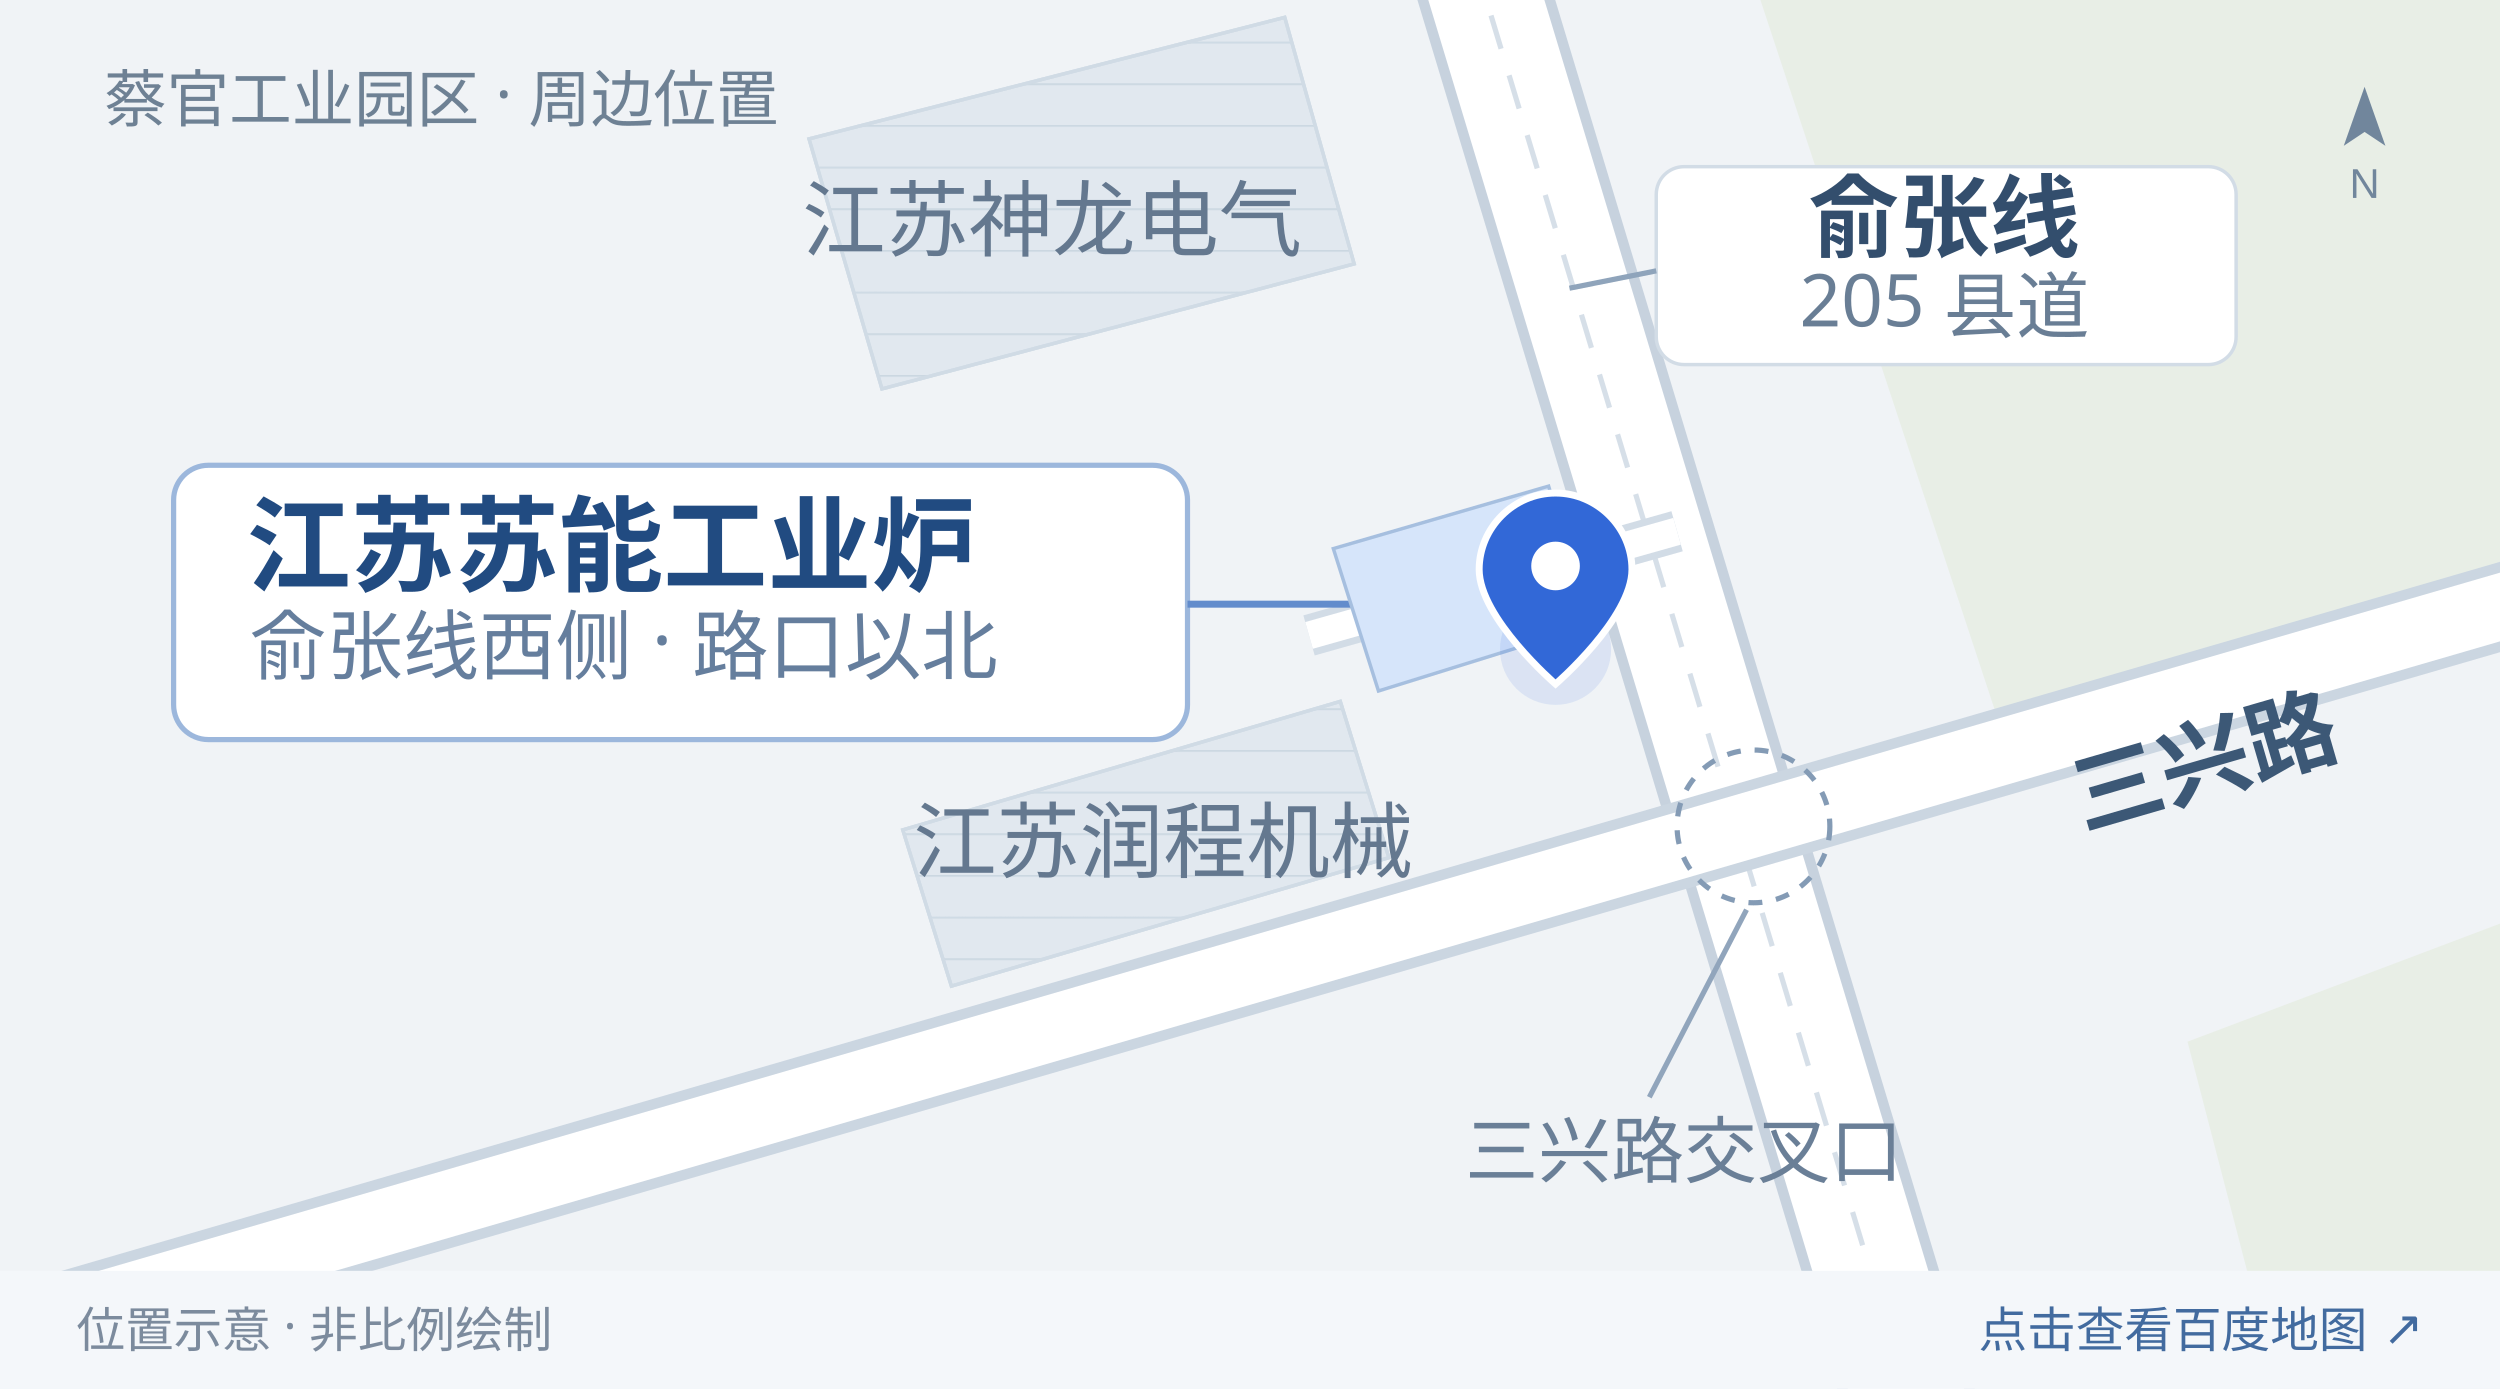
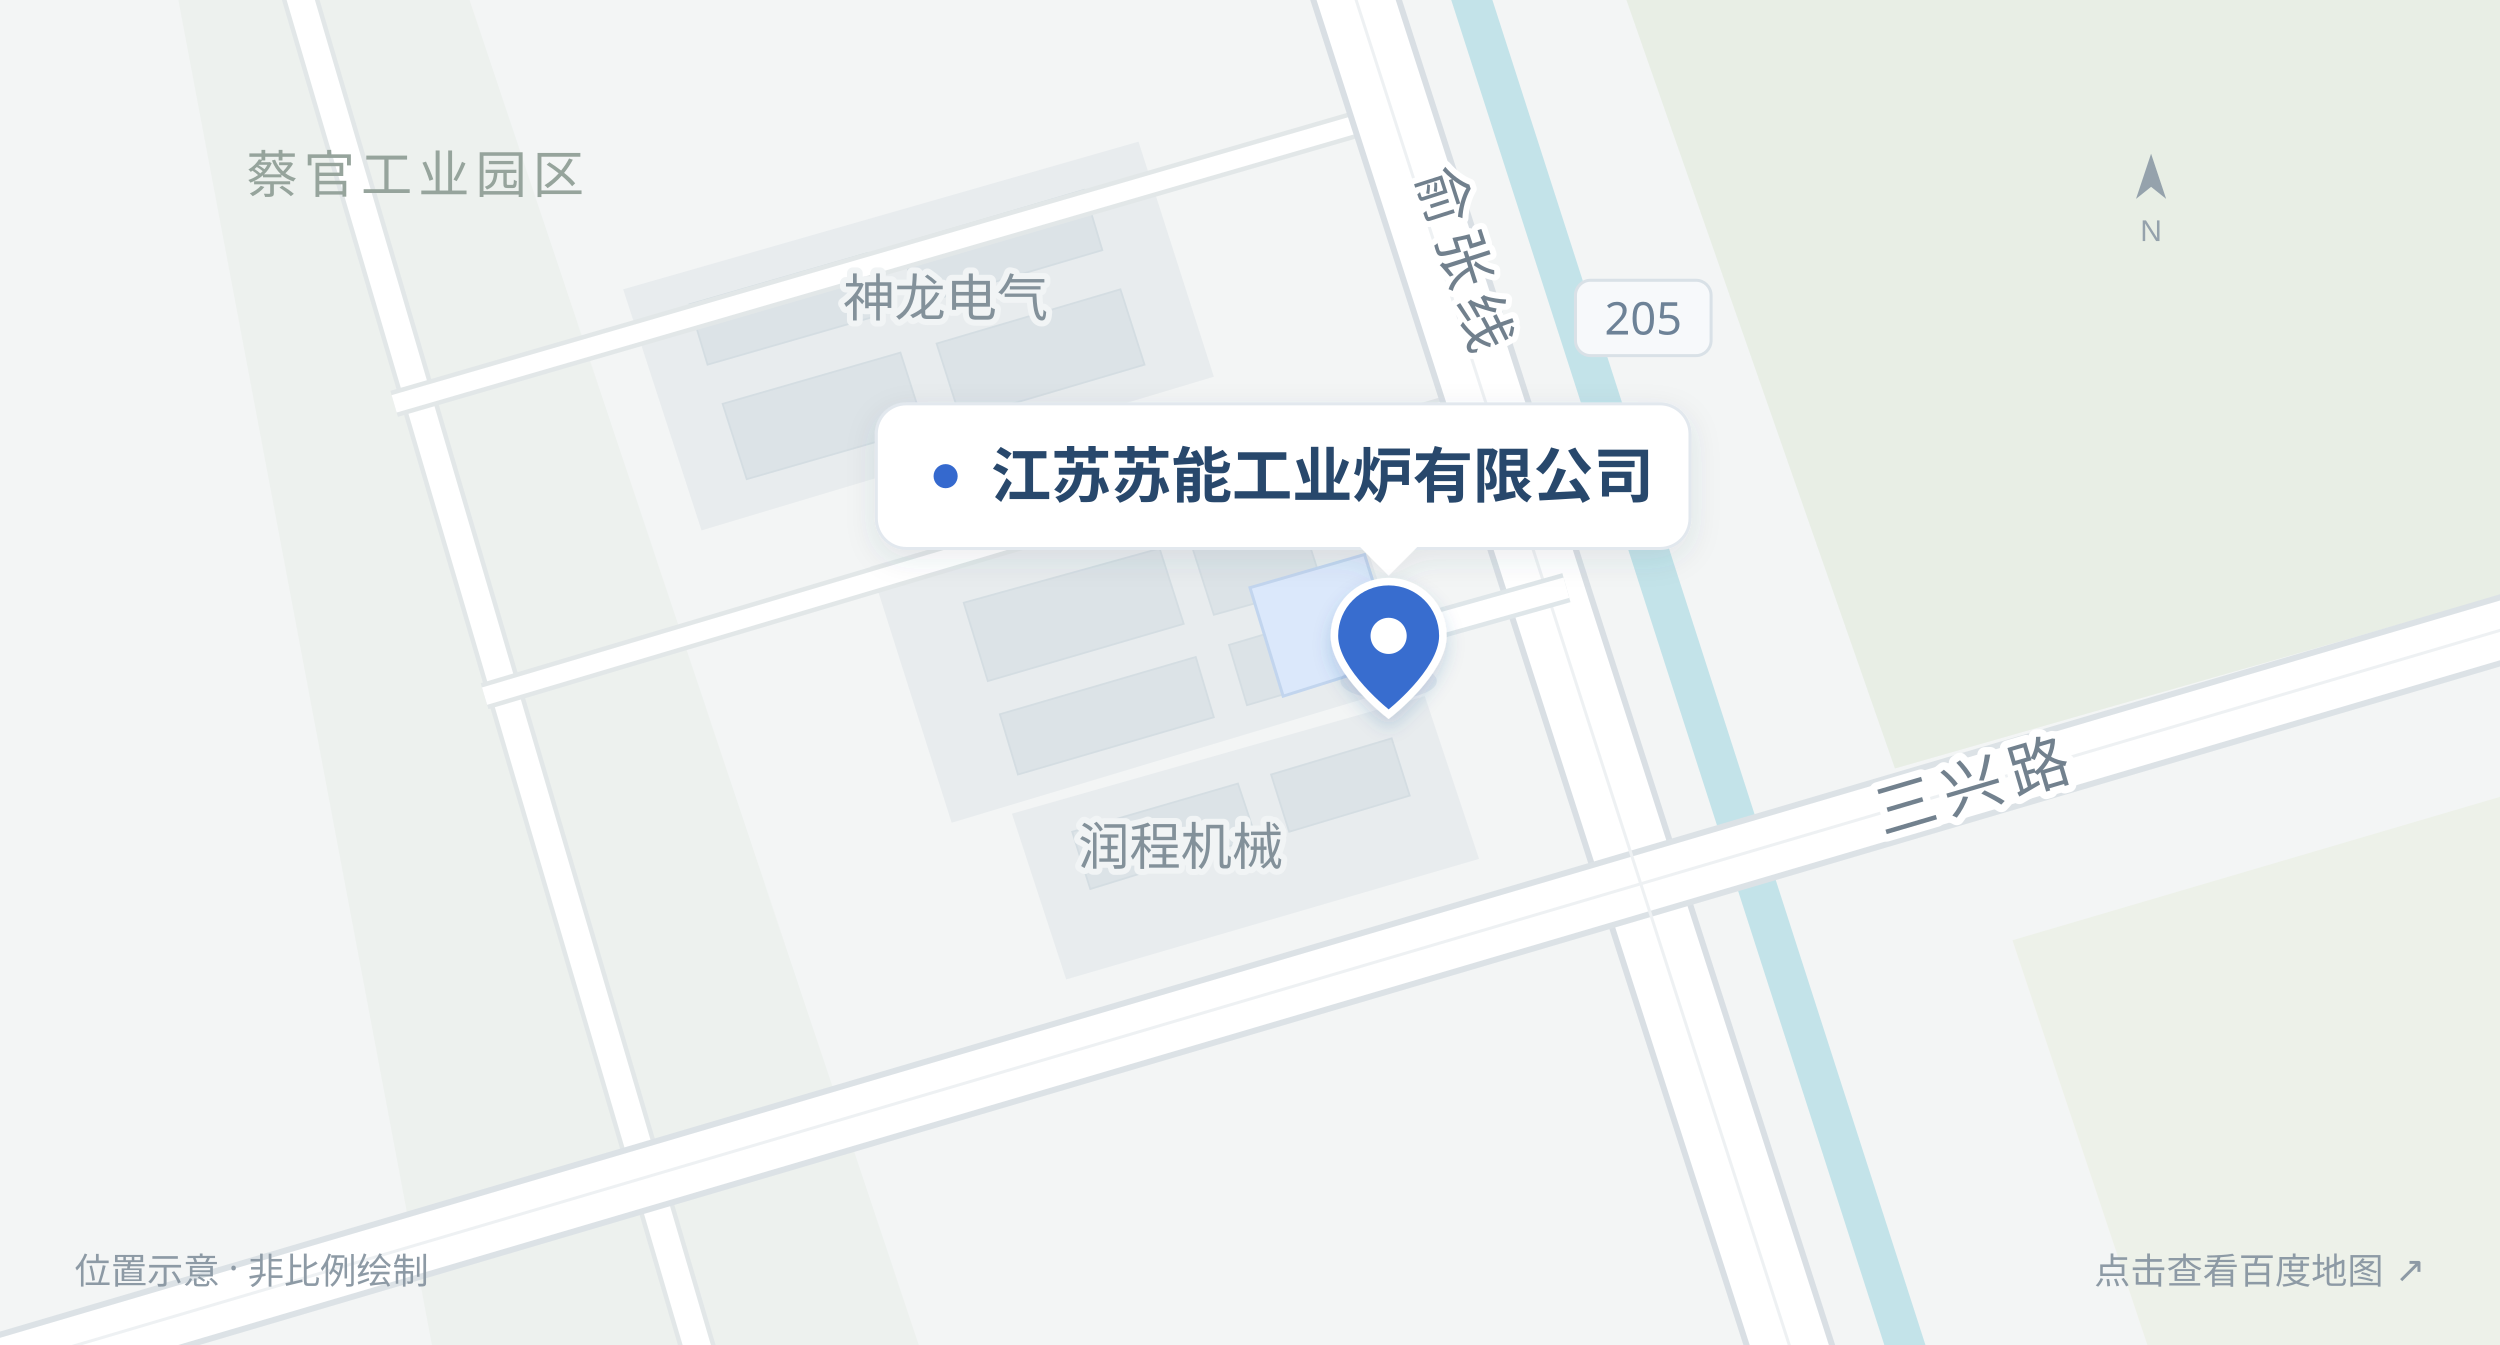
- <svg xmlns="http://www.w3.org/2000/svg" width="720" height="400" viewBox="0 0 720 400" role="img" aria-labelledby="title desc">
+ <svg xmlns="http://www.w3.org/2000/svg" width="744" height="400" viewBox="-42 -23 828 446" role="img" aria-labelledby="title desc">
  <defs>
-     <pattern id="roof" width="12" height="12" patternUnits="userSpaceOnUse">
-       <path d="M0 0H12" stroke="#cbd7e1" stroke-width="1" />
-     </pattern>
+     <filter id="label-shadow" x="-15%" y="-30%" width="130%" height="170%">
+       <feDropShadow dx="0" dy="3" stdDeviation="5" flood-color="#344760" flood-opacity=".10" />
+     </filter>
+     <filter id="pin-shadow" x="-60%" y="-40%" width="220%" height="200%">
+       <feDropShadow dx="0" dy="3" stdDeviation="3" flood-color="#315b96" flood-opacity=".20" />
+     </filter>
  </defs>
-   <rect width="720" height="400" fill="#f0f3f6" />
-   <path d="M507 0H720V162L575 206Z" fill="#e8eee6" />
-   <path d="M630 300L720 266V400H656Z" fill="#e8eee6" />
-   <g fill="#e1e8ef" stroke="#d0dbe5" stroke-width="1">
-     <path d="M233 40L370 5 390 76 254 112Z" />
-     <path d="M233 40L370 5 390 76 254 112Z" fill="url(#roof)" />
-     <path d="M260 239L386 202 400 247 274 284Z" />
-     <path d="M260 239L386 202 400 247 274 284Z" fill="url(#roof)" />
+   <rect x="-160" y="-110" width="1100" height="650" fill="#f3f5f5" />
+   <path d="M470 -100H880V148L586 232Z" fill="#e8eee5" />
+   <path d="M625 289L880 214V520H702Z" fill="#edf1e9" />
+   <path d="M0 -110L84 -110 271 450 115 500Z" fill="#edf1ee" />
+   <g fill="#e8ecee">
+     <path d="M164 73L335 24 360 102 190 153Z" />
+     <path d="M246 165L398 121 426 204 273 250Z" />
+     <path d="M293 247L430 208 448 262 311 302Z" />
  </g>
-   <path d="M419 -30L558 430" fill="none" stroke="#c7d2de" stroke-width="38" />
-   <path d="M419 -30L558 430" fill="none" stroke="#fff" stroke-width="32" />
-   <path d="M419 -30L558 430" fill="none" stroke="#d6dfe8" stroke-width="1.5" stroke-dasharray="10 8" />
-   <path d="M-20 390L740 169" fill="none" stroke="#cbd6e1" stroke-width="25" />
-   <path d="M-20 390L740 169" fill="none" stroke="#fff" stroke-width="19" />
-   <path d="M377 183L483 153" fill="none" stroke="#d2dce6" stroke-width="12" />
-   <path d="M377 183L483 153" fill="none" stroke="#fff" stroke-width="8" />
+   <g fill="#dce3e7" stroke="#d4dde2" stroke-width=".6">
+     <path d="M186 78L245 61 251 81 192 98Z" />
+     <path d="M256 58L317 40 323 60 262 78Z" />
+     <path d="M197 111L256 94 264 119 205 136Z" />
+     <path d="M268 91L329 73 337 98 276 116Z" />
+     <path d="M277 177L342 159 350 184 285 203Z" />
+     <path d="M352 156L388 146 396 171 360 181Z" />
+     <path d="M289 214L354 195 360 215 295 234Z" />
+     <path d="M365 191L402 180 408 200 371 211Z" />
+     <path d="M313 253L368 237 374 255 319 272Z" />
+     <path d="M379 234L419 222 425 241 385 253Z" />
+   </g>
+   <path d="M425 -87L614 500" fill="none" stroke="#c3e3e9" stroke-width="13" />
+   <path d="M37 -91L211 500" fill="none" stroke="#e2e7e8" stroke-width="12" />
+   <path d="M37 -91L211 500" fill="none" stroke="#fff" stroke-width="9" />
+   <path d="M88 111L415 16M118 208L447 110" fill="none" stroke="#e2e7e8" stroke-width="9" />
+   <path d="M88 111L415 16M118 208L447 110" fill="none" stroke="#fff" stroke-width="6" />
+   <path d="M385 -92L575 498" fill="none" stroke="#d9dfe4" stroke-width="29" />
+   <path d="M385 -92L575 498" fill="none" stroke="#fff" stroke-width="25" />
+   <path d="M-140 459.5L884 157.5" fill="none" stroke="#dce2e6" stroke-width="23" />
+   <path d="M-140 459.5L884 157.5" fill="none" stroke="#fff" stroke-width="19" />
+   <path d="M-140 459.5L884 157.5" fill="none" stroke="#eef1f3" stroke-width="1" />
+   <path d="M385 -92L575 498" fill="none" stroke="#eef1f3" stroke-width="1" />
+   <path d="M406 192L477 172" fill="none" stroke="#dfe6e9" stroke-width="10" />
+   <path d="M406 192L477 172" fill="none" stroke="#fff" stroke-width="7" />
+   <path d="M372 172L410 161 421 196 383 208Z" fill="#dbe8fb" stroke="#c2d5ee" stroke-width="1" />
  <g font-family="PingFang SC,Microsoft YaHei,sans-serif">
-     <text x="30" y="35" fill="#6e8194" font-size="18">蔡官工业园区 · 周边位置</text>
-     <text x="231" y="72" fill="#64788f" font-size="24" font-weight="500">江苏神龙电气</text>
-     <text x="263" y="251" fill="#64788f" font-size="24" font-weight="500">江苏润程机械</text>
-     <rect x="477" y="48" width="167" height="57" rx="8" fill="#fff" stroke="#d2dce6" />
-     <text x="560" y="72" text-anchor="middle" fill="#334e6d" font-size="26" font-weight="600">俞张线</text>
-     <text x="560" y="94" text-anchor="middle" fill="#697e95" font-size="21">205 县道</text>
-     <path d="M477 78L452 83" fill="none" stroke="#8fa4bb" stroke-width="1.5" />
-     <text x="600" y="239" transform="rotate(-16.2 600 239)" fill="#3c5876" font-size="26" font-weight="600">三兴路</text>
-     <circle cx="505" cy="238" r="22" fill="none" stroke="#849bb5" stroke-width="1.5" stroke-dasharray="4 4" />
-     <path d="M503 262L475 316" fill="none" stroke="#91a5bc" stroke-width="1.5" />
-     <text x="422" y="339" fill="#6a7f97" font-size="21">三兴路交叉口</text>
-     <rect x="50" y="134" width="292" height="79" rx="10" fill="#fff" stroke="#9cb7dc" stroke-width="1.5" />
-     <text x="71" y="168" fill="#214b81" font-size="30" font-weight="600">江苏苏能工业炉</text>
-     <text x="72" y="194" fill="#657e9d" font-size="22">俞张线西侧 · 路口以北</text>
-     <path d="M342 174H413L448 187" fill="none" stroke="#628ccc" stroke-width="2" />
+     <text x="39" y="41" fill="#96a49c" font-size="17" letter-spacing="2">蔡官工业园区</text>
+     <g fill="#83919a" font-size="17">
+       <text x="237" y="82" paint-order="stroke" stroke="#f1f4f5" stroke-width="4" stroke-linejoin="round">神龙电气</text>
+       <text x="315" y="264" paint-order="stroke" stroke="#f1f4f5" stroke-width="4" stroke-linejoin="round">润程机械</text>
+     </g>
+     <text x="427" y="35" transform="rotate(72.2 427 35)" fill="#71808d" font-size="19" letter-spacing="3" paint-order="stroke" stroke="#fff" stroke-width="4" stroke-linejoin="round">俞张线</text>
+     <g transform="translate(480 70)">
+       <rect width="45" height="25" rx="5" fill="#f7f9fb" stroke="#d9e1e7" />
+       <text x="22.5" y="18" text-anchor="middle" fill="#6d8297" font-size="15" font-weight="500">205</text>
+     </g>
+     <text x="582" y="254" transform="rotate(-16.4 582 254)" fill="#72818e" font-size="20" letter-spacing="3" paint-order="stroke" stroke="#fff" stroke-width="5" stroke-linejoin="round">三兴路</text>
+     <g filter="url(#label-shadow)">
+       <rect x="248" y="111" width="270" height="48" rx="10" fill="#fff" stroke="#e2e8ee" />
+       <path d="M408 158L418 168 428 158" fill="#fff" />
+     </g>
+     <circle cx="271" cy="135" r="4" fill="#3569ce" />
+     <text x="286" y="142" fill="#28486c" font-size="20" font-weight="600">江苏苏能工业炉有限公司</text>
  </g>
-   <path d="M384 158L446 140 458 180 397 199Z" fill="#d6e5fa" stroke="#a6bfdf" />
-   <circle cx="448" cy="187" r="16" fill="#3970dd" opacity=".12" />
-   <path d="M448 142c-12 0-22 10-22 22 0 14 22 33 22 33s22-19 22-33c0-12-10-22-22-22Z" fill="#3268d7" stroke="#fff" stroke-width="2" />
-   <circle cx="448" cy="163" r="7" fill="#fff" />
-   <g transform="translate(681 25)" fill="#71869c">
-     <path d="M0 0L-6 17 0 13 6 17Z" />
-     <text y="32" text-anchor="middle" font-family="Arial,sans-serif" font-size="12">N</text>
+   <ellipse cx="418" cy="203" rx="16" ry="6" fill="#7696be" opacity=".13" />
+   <g filter="url(#pin-shadow)">
+     <path d="M418 170c-10 0-18 8-18 18 0 12 18 26 18 26s18-14 18-26c0-10-8-18-18-18Z" fill="#386dcf" stroke="#fff" stroke-width="2.5" />
+     <circle cx="418" cy="188" r="6" fill="#fff" />
  </g>
-   <rect x="0" y="366" width="720" height="34" fill="#f4f7fa" />
-   <g font-family="PingFang SC,Microsoft YaHei,sans-serif" font-size="14">
-     <text x="22" y="388" fill="#7c8b9d">位置示意 · 非比例绘制</text>
-     <text x="698" y="388" text-anchor="end" fill="#426b9f">点击查看百度地图 ↗</text>
+   <g transform="translate(671 28)" fill="#95a2ac">
+     <path d="M0 0L-5 15 0 11 5 15Z" />
+     <text y="29" text-anchor="middle" font-family="Arial,sans-serif" font-size="10">N</text>
+   </g>
+   <g font-family="PingFang SC,Microsoft YaHei,sans-serif" font-size="12" fill="#8d9aa5">
+     <text x="-18" y="403">位置示意 · 非比例绘制</text>
+     <text x="762" y="403" text-anchor="end">点击查看百度地图 ↗</text>
  </g>
</svg>
